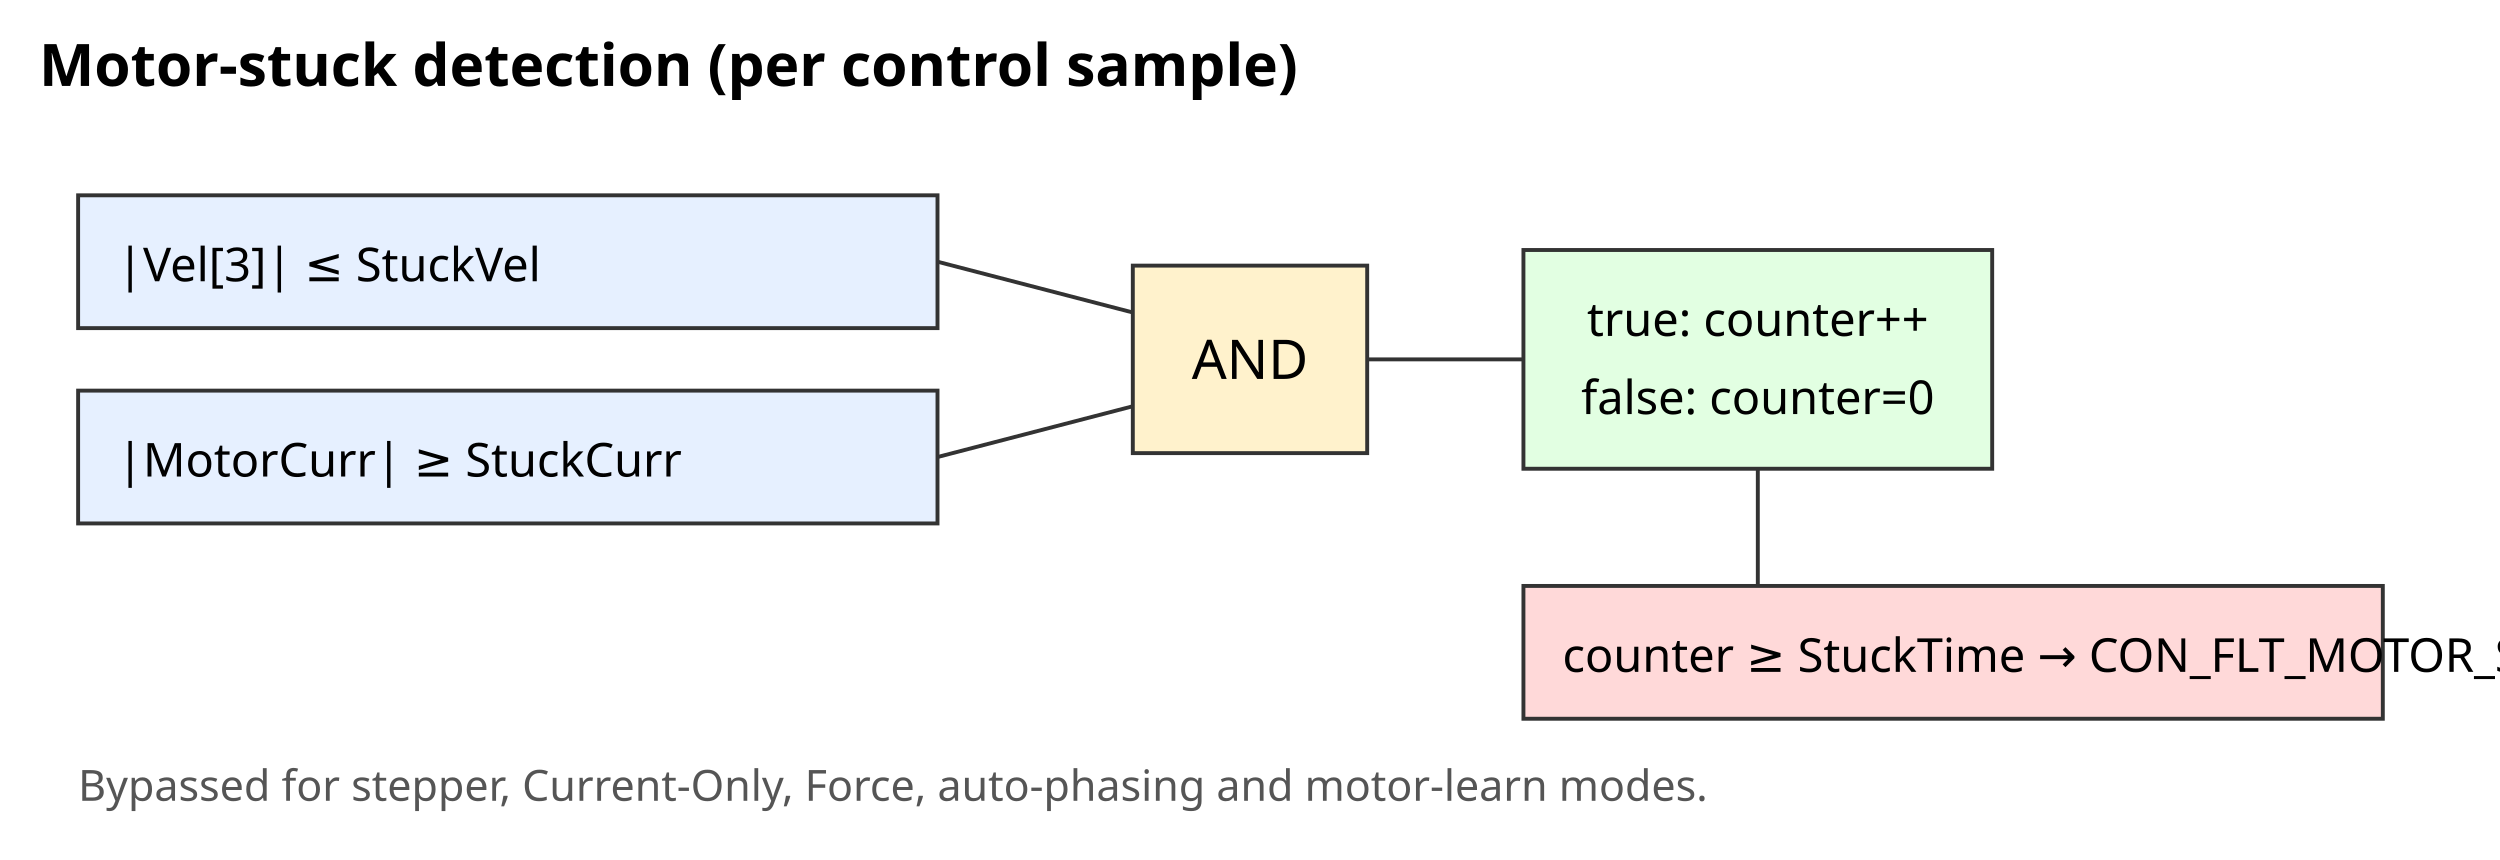
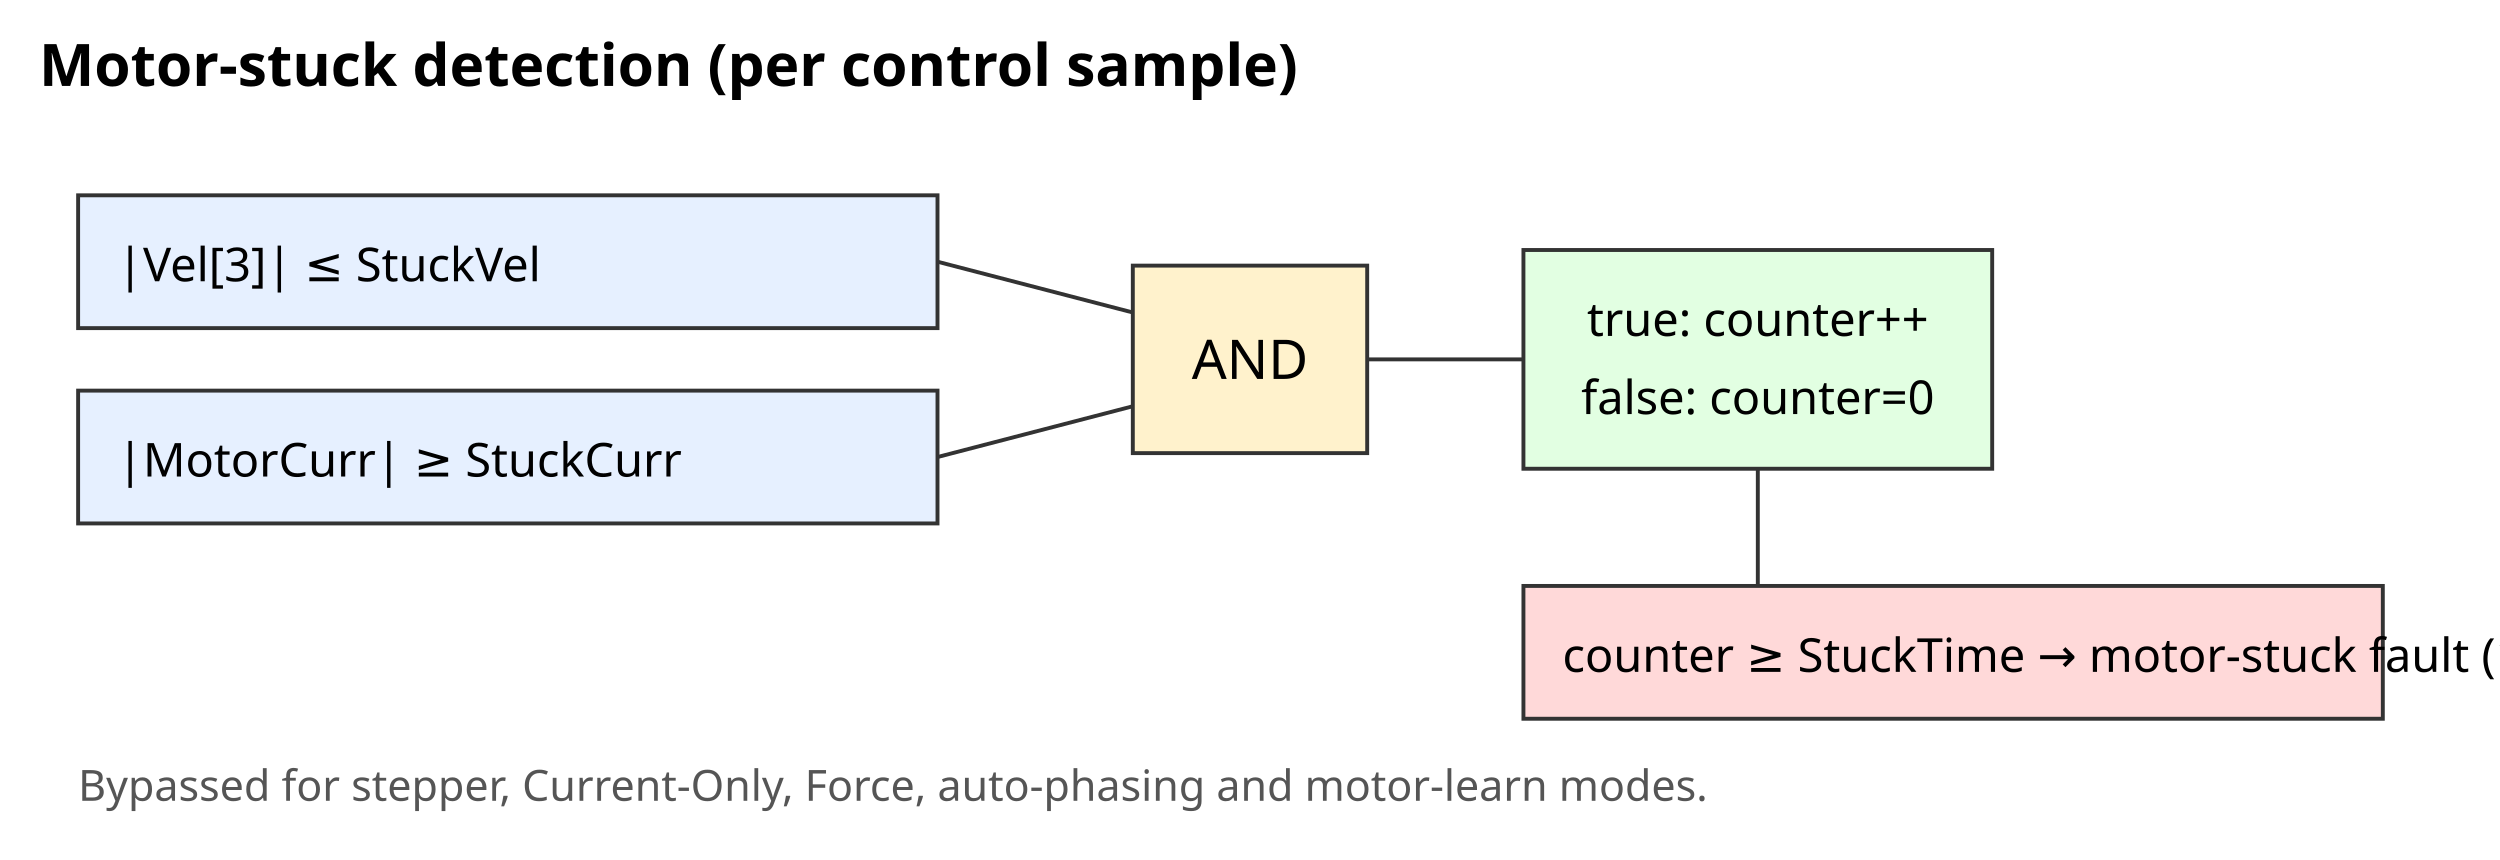
<svg xmlns="http://www.w3.org/2000/svg" width="640" height="220" viewBox="0 0 640 220" font-family="sans-serif">
  <text x="10" y="22" font-size="15" font-weight="bold">Motor-stuck detection (per control sample)</text>
  <rect x="20" y="50" width="220" height="34" fill="#e6f0ff" stroke="#333" />
  <text x="30" y="72" font-size="12">|Vel[3]| ≤ StuckVel</text>
  <rect x="20" y="100" width="220" height="34" fill="#e6f0ff" stroke="#333" />
  <text x="30" y="122" font-size="12">|MotorCurr| ≥ StuckCurr</text>
  <rect x="290" y="68" width="60" height="48" fill="#fff2cc" stroke="#333" />
  <text x="320" y="97" font-size="14" text-anchor="middle">AND</text>
  <line x1="240" y1="67" x2="290" y2="80" stroke="#333" />
  <line x1="240" y1="117" x2="290" y2="104" stroke="#333" />
  <rect x="390" y="64" width="120" height="56" fill="#e2ffe2" stroke="#333" />
  <text x="450" y="86" font-size="12" text-anchor="middle">true: counter++</text>
  <text x="450" y="106" font-size="12" text-anchor="middle">false: counter=0</text>
  <line x1="350" y1="92" x2="390" y2="92" stroke="#333" />
  <rect x="390" y="150" width="220" height="34" fill="#ffd9d9" stroke="#333" />
-   <text x="400" y="172" font-size="12">counter ≥ StuckTime → CON_FLT_MOTOR_STUCK</text>
+   <text x="400" y="172" font-size="12">counter ≥ StuckTime → motor-stuck fault (1007)</text>
  <line x1="450" y1="120" x2="450" y2="150" stroke="#333" />
  <text x="20" y="205" font-size="11" fill="#555">Bypassed for stepper, Current-Only, Force, auto-phasing and motor-learn modes.</text>
</svg>
